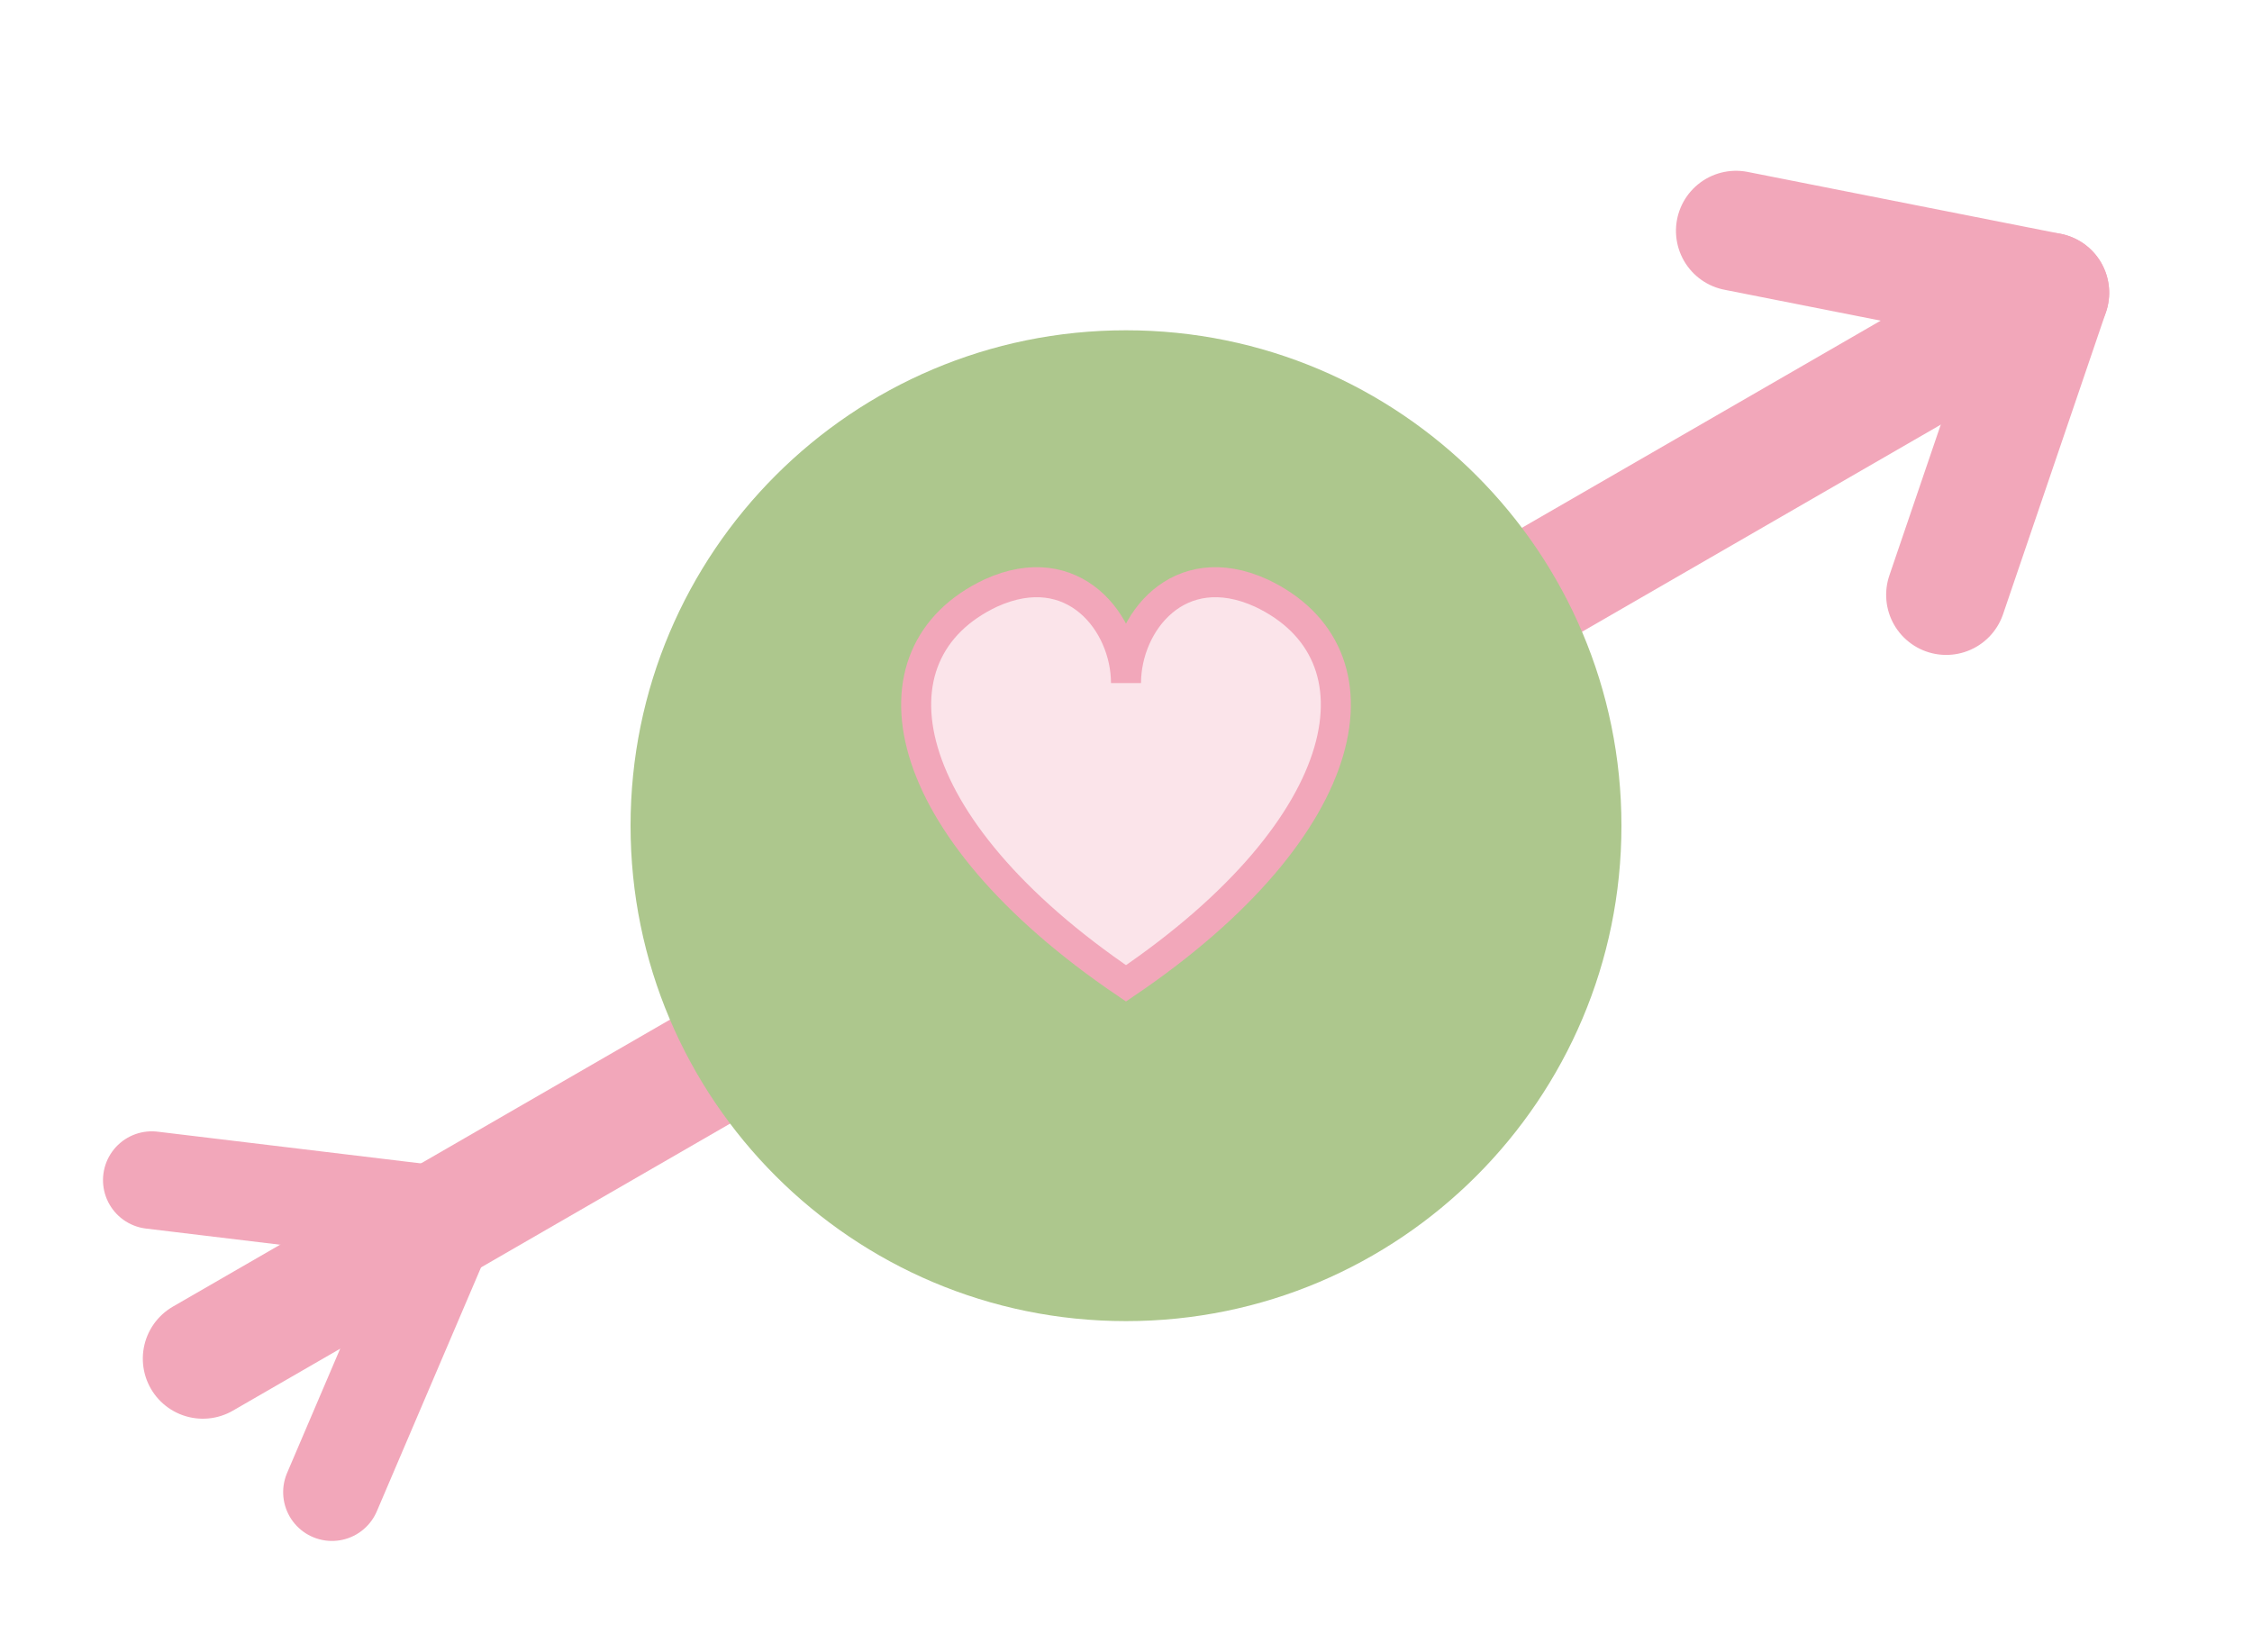
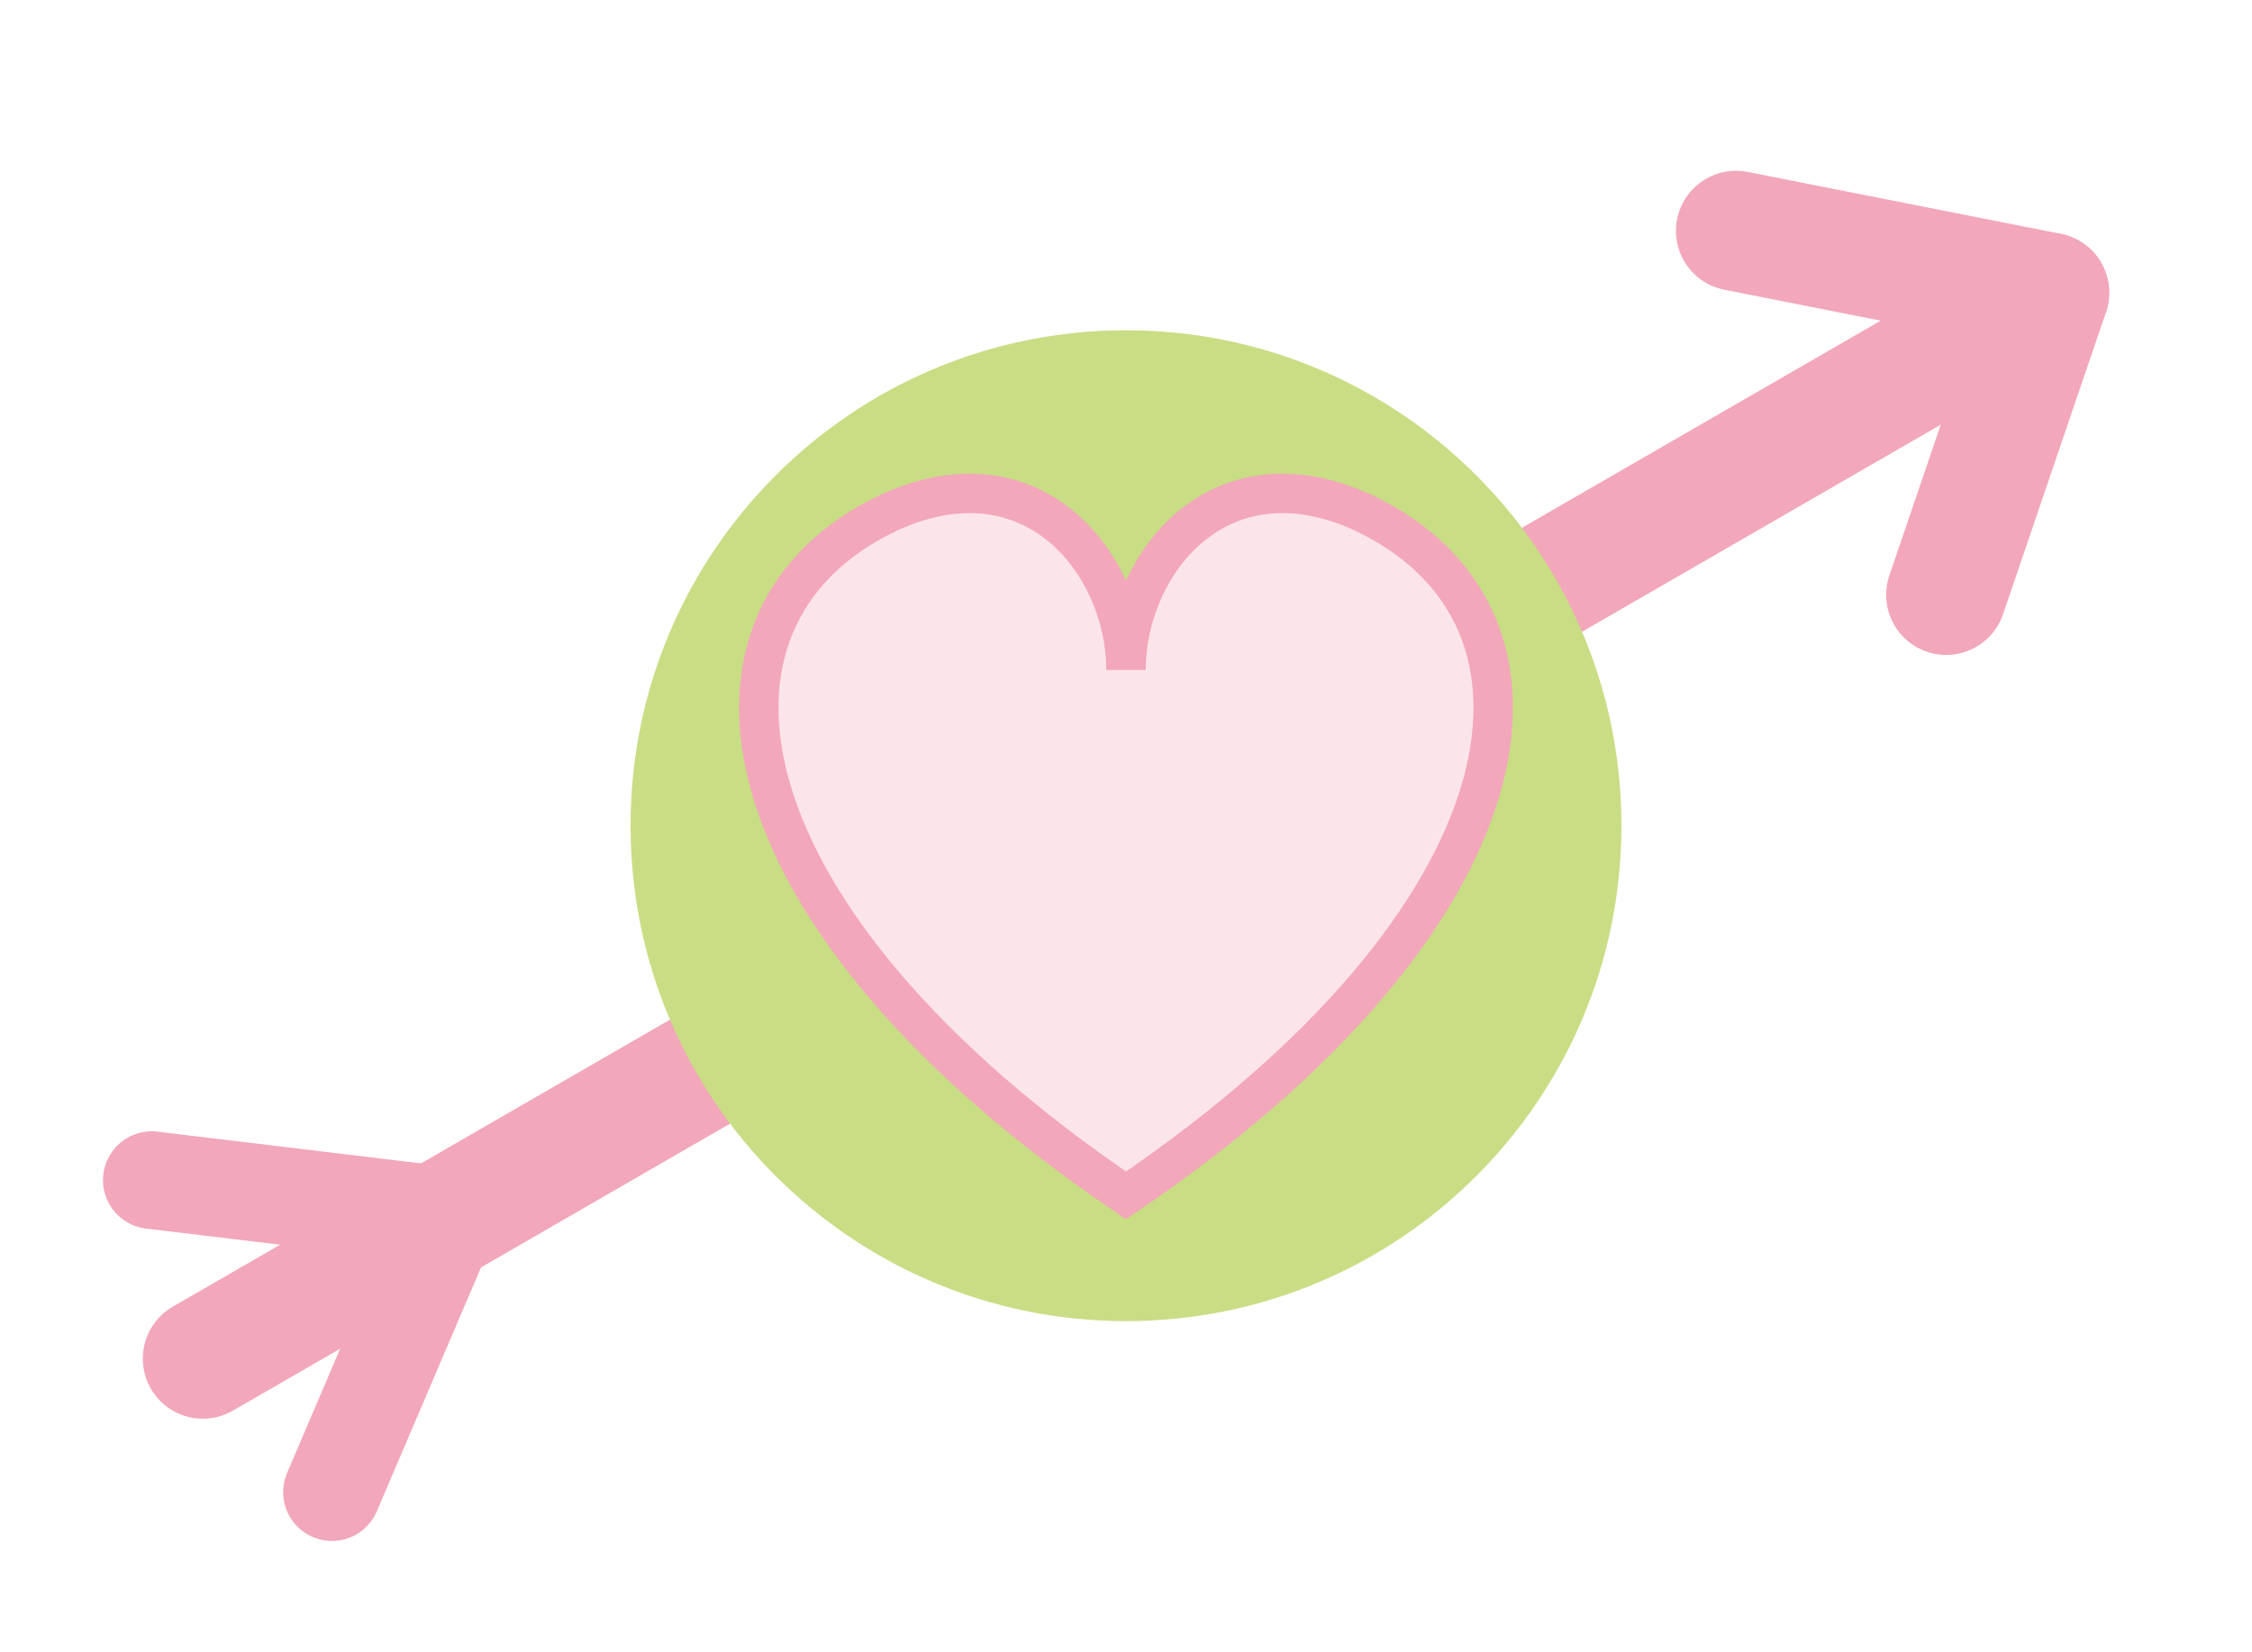
<svg xmlns="http://www.w3.org/2000/svg" viewBox="0 0 300 220" role="img" aria-label="Piłka tenisowa z serduszkiem, przebita strzałą">
  <g transform="rotate(-30 150 110)" fill="none" stroke="#f2a7ba" stroke-width="16" stroke-linecap="round" stroke-linejoin="round">
    <path d="M8 110H292" />
    <path d="M260 82 292 110 260 138" />
    <path d="M14 86 46 110 14 134" stroke-width="13" />
  </g>
-   <circle cx="150" cy="110" r="66" fill="#adc78d" />
-   <g transform="translate(150 104)">
-     <path d="M0 27C-31 6-35-17-18-25-7-30 0-21 0-13 0-21 7-30 18-25 35-17 31 6 0 27Z" fill="#fbe4ea" stroke="#f2a7ba" stroke-width="4" />
+   <circle cx="150" cy="110" r="66" fill="#c9dd85" />
+   <g transform="translate(150 112) scale(1.75)">
+     <path d="M0 27C-31 6-35-17-18-25-7-30 0-21 0-13 0-21 7-30 18-25 35-17 31 6 0 27Z" fill="#fbe4ea" stroke="#f2a7ba" stroke-width="3" />
  </g>
</svg>
